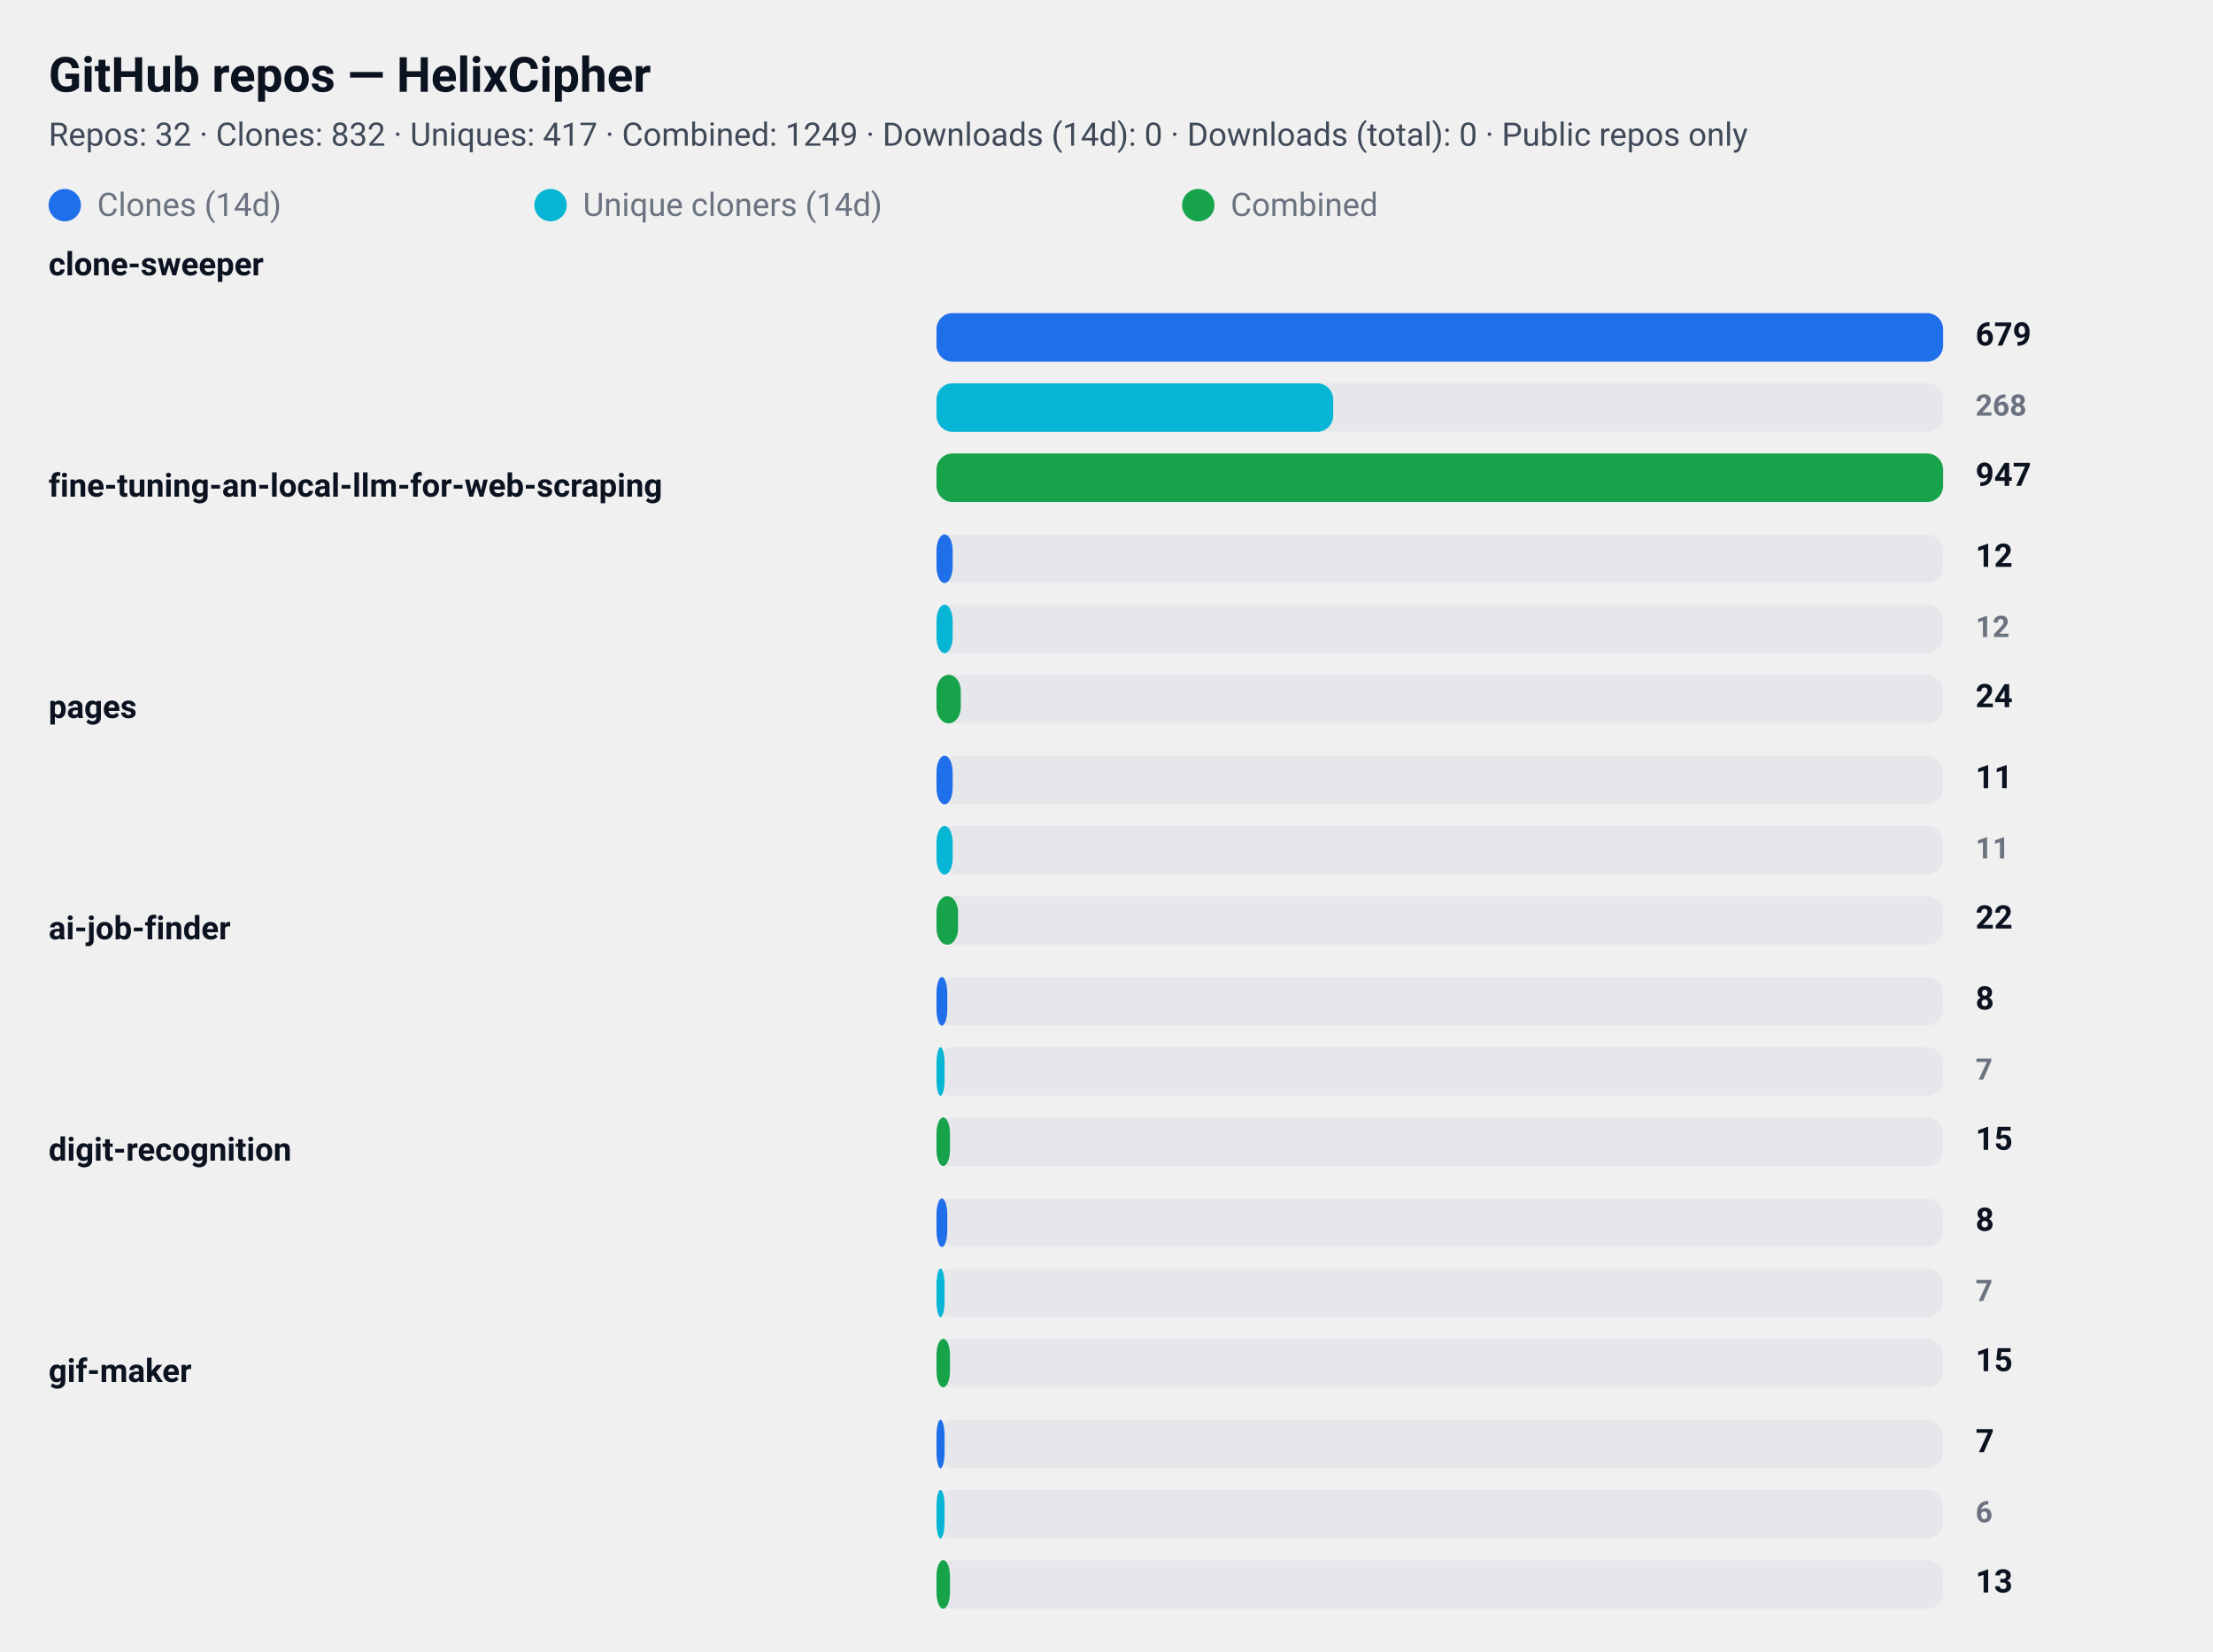
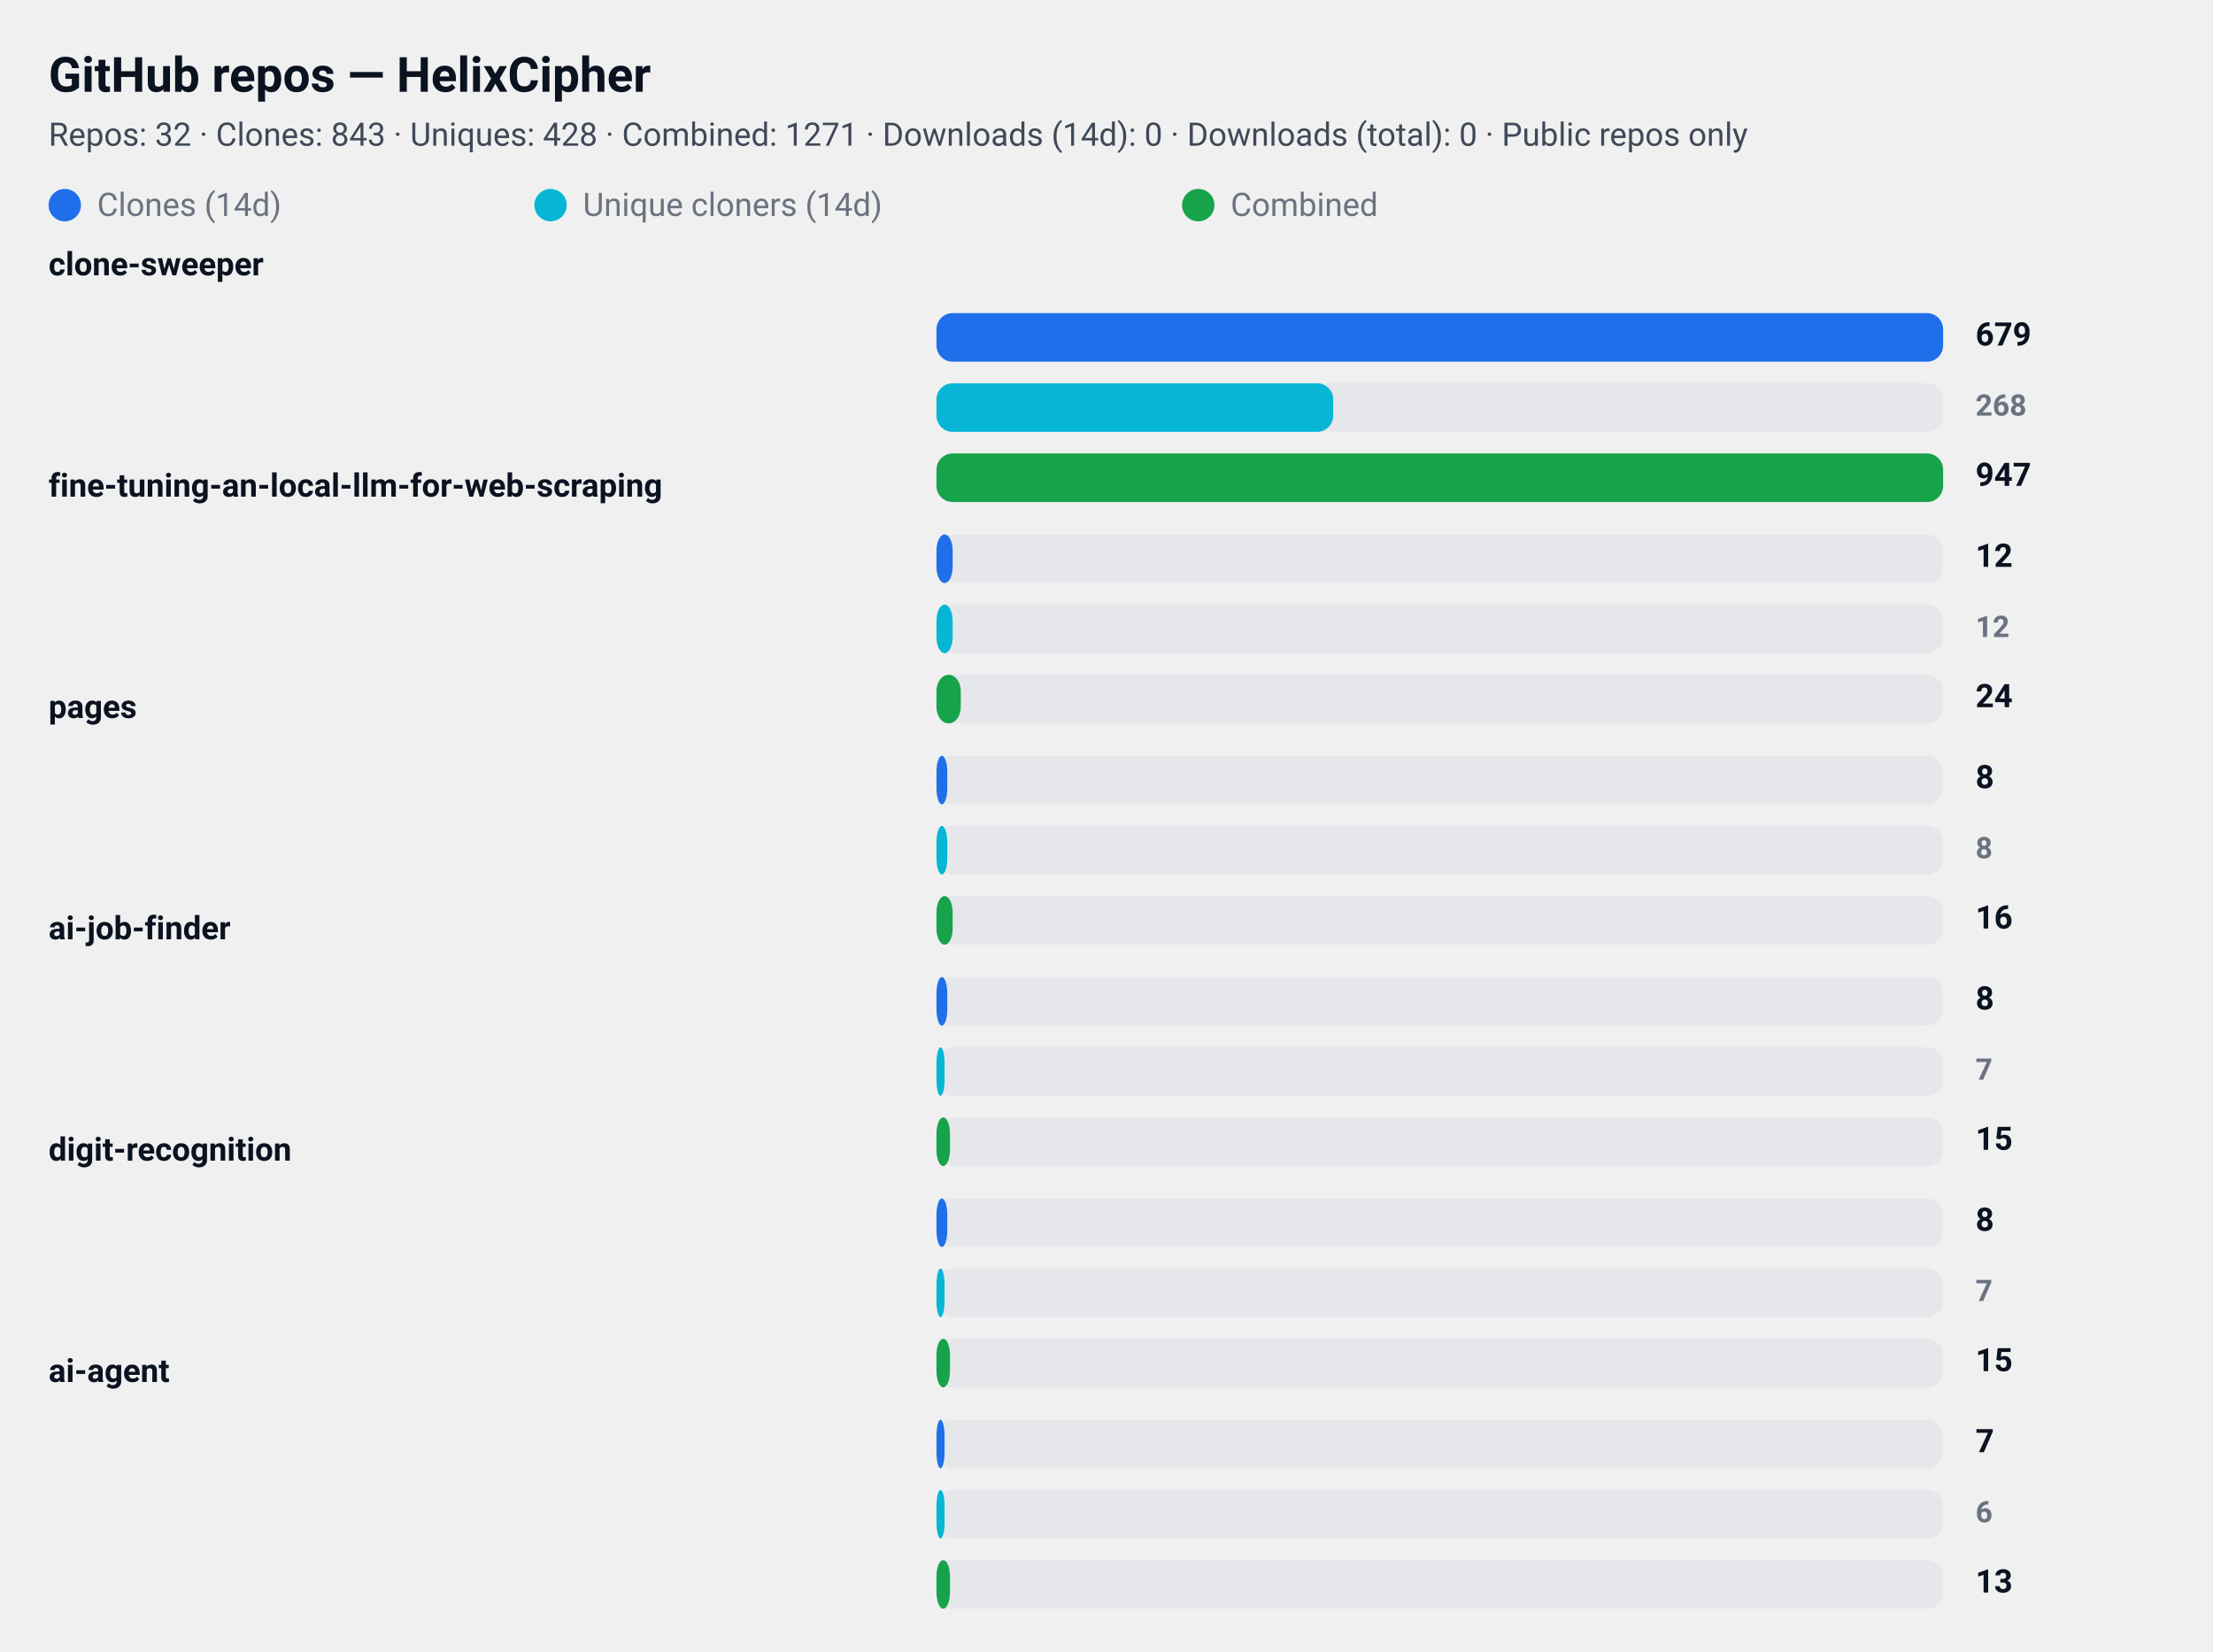
<svg xmlns="http://www.w3.org/2000/svg" width="820" height="612" viewBox="0 0 820 612" role="img" aria-label="GitHub repository clone statistics">
  <style>
  .card  { font-family: "Segoe UI", Roboto, "Helvetica Neue", Arial, sans-serif; }
  .title { font-weight: 700; font-size: 18px; fill: #0b1220; }
  .meta  { font-weight: 400; font-size: 12px; fill: #374151; opacity: 0.95; }
  .label { font-weight: 600; font-size: 12px; fill: #0b1220; }
  .count { font-weight: 700; font-size: 12px; fill: #0b1220; text-anchor: start; }
  .count-small { font-weight: 600; font-size: 11px; fill:#6b7280; text-anchor: start; }
  .muted { font-size:12px; fill:#6b7280; }

  .bar-clone { fill: #1f6feb; rx:6; }
  .bar-uniq  { fill: #06b6d4; rx:6; }
  .bar-comb  { fill: #16a34a; rx:6; }

  .bar-bg { fill: #e5e7eb; rx:6; }
  @media (prefers-color-scheme: dark) {
    .title, .meta, .label, .count, .count-small, .muted { fill: #ffffff; }
    .meta, .count-small { opacity: 0.9; }
  }
</style>
  <rect x="0" y="0" width="820" height="612" rx="12" fill="transparent" />
  <text x="18" y="34" class="title card">GitHub repos — HelixCipher</text>
-   <text x="18" y="54" class="meta card">Repos: 32 · Clones: 832 · Uniques: 417 · Combined: 1249 · Downloads (14d): 0 · Downloads (total): 0 · Public repos only</text>
+   <text x="18" y="54" class="meta card">Repos: 32 · Clones: 843 · Uniques: 428 · Combined: 1271 · Downloads (14d): 0 · Downloads (total): 0 · Public repos only</text>
  <g id="legend">
    <rect x="18" y="70" width="12" height="12" class="bar-clone" />
    <text x="36" y="80" class="muted card">Clones (14d)</text>
    <rect x="198" y="70" width="12" height="12" class="bar-uniq" />
    <text x="216" y="80" class="muted card">Unique cloners (14d)</text>
    <rect x="438" y="70" width="12" height="12" class="bar-comb" />
    <text x="456" y="80" class="muted card">Combined</text>
  </g>
  <text x="18" y="102" class="label card">clone-sweeper</text>
  <rect x="347" y="116" width="373" height="18" class="bar-bg" />
  <rect x="347" y="116" width="373" height="18" class="bar-clone" />
  <text x="732" y="128" class="count card">679</text>
  <rect x="347" y="142" width="373" height="18" class="bar-bg" />
  <rect x="347" y="142" width="147" height="18" class="bar-uniq" />
  <text x="732" y="154" class="count-small card">268</text>
  <rect x="347" y="168" width="373" height="18" class="bar-bg" />
  <rect x="347" y="168" width="373" height="18" class="bar-comb" />
  <text x="732" y="180" class="count card">947</text>
  <text x="18" y="184" class="label card">fine-tuning-an-local-llm-for-web-scraping</text>
  <rect x="347" y="198" width="373" height="18" class="bar-bg" />
  <rect x="347" y="198" width="6" height="18" class="bar-clone" />
  <text x="732" y="210" class="count card">12</text>
  <rect x="347" y="224" width="373" height="18" class="bar-bg" />
  <rect x="347" y="224" width="6" height="18" class="bar-uniq" />
  <text x="732" y="236" class="count-small card">12</text>
  <rect x="347" y="250" width="373" height="18" class="bar-bg" />
  <rect x="347" y="250" width="9" height="18" class="bar-comb" />
  <text x="732" y="262" class="count card">24</text>
  <text x="18" y="266" class="label card">pages</text>
  <rect x="347" y="280" width="373" height="18" class="bar-bg" />
-   <rect x="347" y="280" width="6" height="18" class="bar-clone" />
-   <text x="732" y="292" class="count card">11</text>
+   <rect x="347" y="280" width="4" height="18" class="bar-clone" />
+   <text x="732" y="292" class="count card">8</text>
  <rect x="347" y="306" width="373" height="18" class="bar-bg" />
-   <rect x="347" y="306" width="6" height="18" class="bar-uniq" />
-   <text x="732" y="318" class="count-small card">11</text>
+   <rect x="347" y="306" width="4" height="18" class="bar-uniq" />
+   <text x="732" y="318" class="count-small card">8</text>
  <rect x="347" y="332" width="373" height="18" class="bar-bg" />
-   <rect x="347" y="332" width="8" height="18" class="bar-comb" />
-   <text x="732" y="344" class="count card">22</text>
+   <rect x="347" y="332" width="6" height="18" class="bar-comb" />
+   <text x="732" y="344" class="count card">16</text>
  <text x="18" y="348" class="label card">ai-job-finder</text>
  <rect x="347" y="362" width="373" height="18" class="bar-bg" />
  <rect x="347" y="362" width="4" height="18" class="bar-clone" />
  <text x="732" y="374" class="count card">8</text>
  <rect x="347" y="388" width="373" height="18" class="bar-bg" />
  <rect x="347" y="388" width="3" height="18" class="bar-uniq" />
  <text x="732" y="400" class="count-small card">7</text>
  <rect x="347" y="414" width="373" height="18" class="bar-bg" />
  <rect x="347" y="414" width="5" height="18" class="bar-comb" />
  <text x="732" y="426" class="count card">15</text>
  <text x="18" y="430" class="label card">digit-recognition</text>
  <rect x="347" y="444" width="373" height="18" class="bar-bg" />
  <rect x="347" y="444" width="4" height="18" class="bar-clone" />
  <text x="732" y="456" class="count card">8</text>
  <rect x="347" y="470" width="373" height="18" class="bar-bg" />
  <rect x="347" y="470" width="3" height="18" class="bar-uniq" />
  <text x="732" y="482" class="count-small card">7</text>
  <rect x="347" y="496" width="373" height="18" class="bar-bg" />
  <rect x="347" y="496" width="5" height="18" class="bar-comb" />
  <text x="732" y="508" class="count card">15</text>
-   <text x="18" y="512" class="label card">gif-maker</text>
+   <text x="18" y="512" class="label card">ai-agent</text>
  <rect x="347" y="526" width="373" height="18" class="bar-bg" />
  <rect x="347" y="526" width="3" height="18" class="bar-clone" />
  <text x="732" y="538" class="count card">7</text>
  <rect x="347" y="552" width="373" height="18" class="bar-bg" />
  <rect x="347" y="552" width="3" height="18" class="bar-uniq" />
  <text x="732" y="564" class="count-small card">6</text>
  <rect x="347" y="578" width="373" height="18" class="bar-bg" />
  <rect x="347" y="578" width="5" height="18" class="bar-comb" />
  <text x="732" y="590" class="count card">13</text>
</svg>
